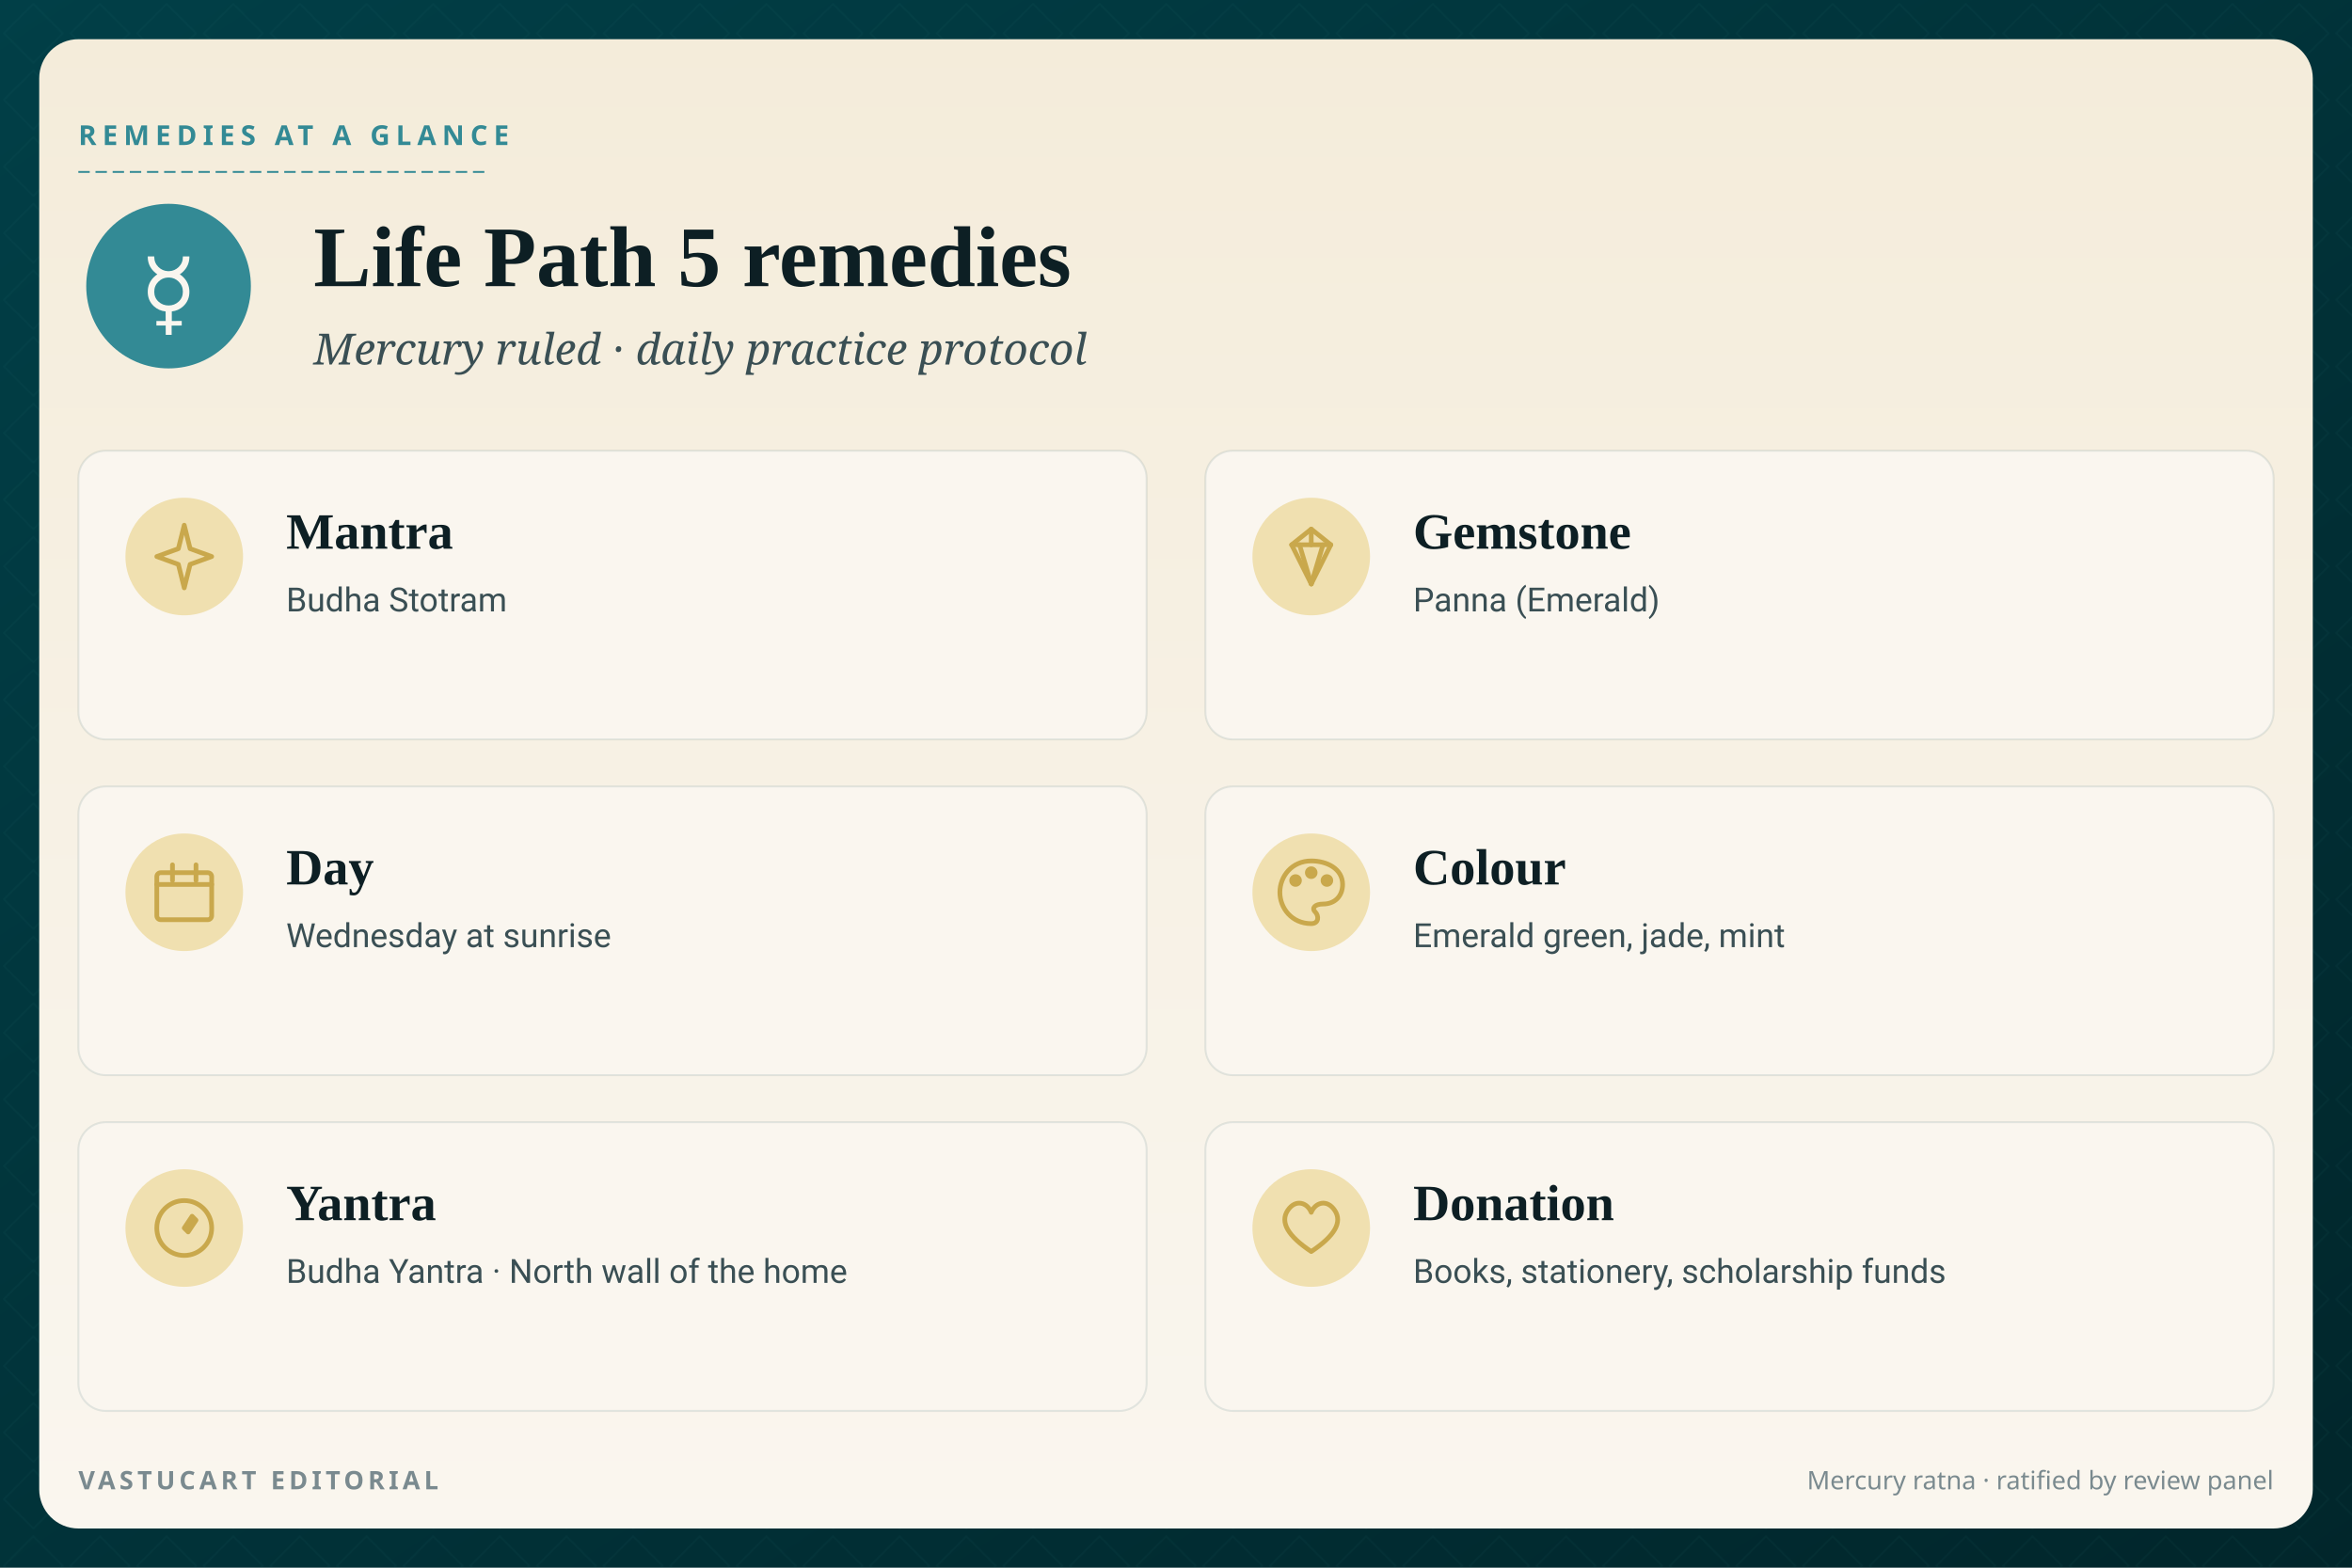
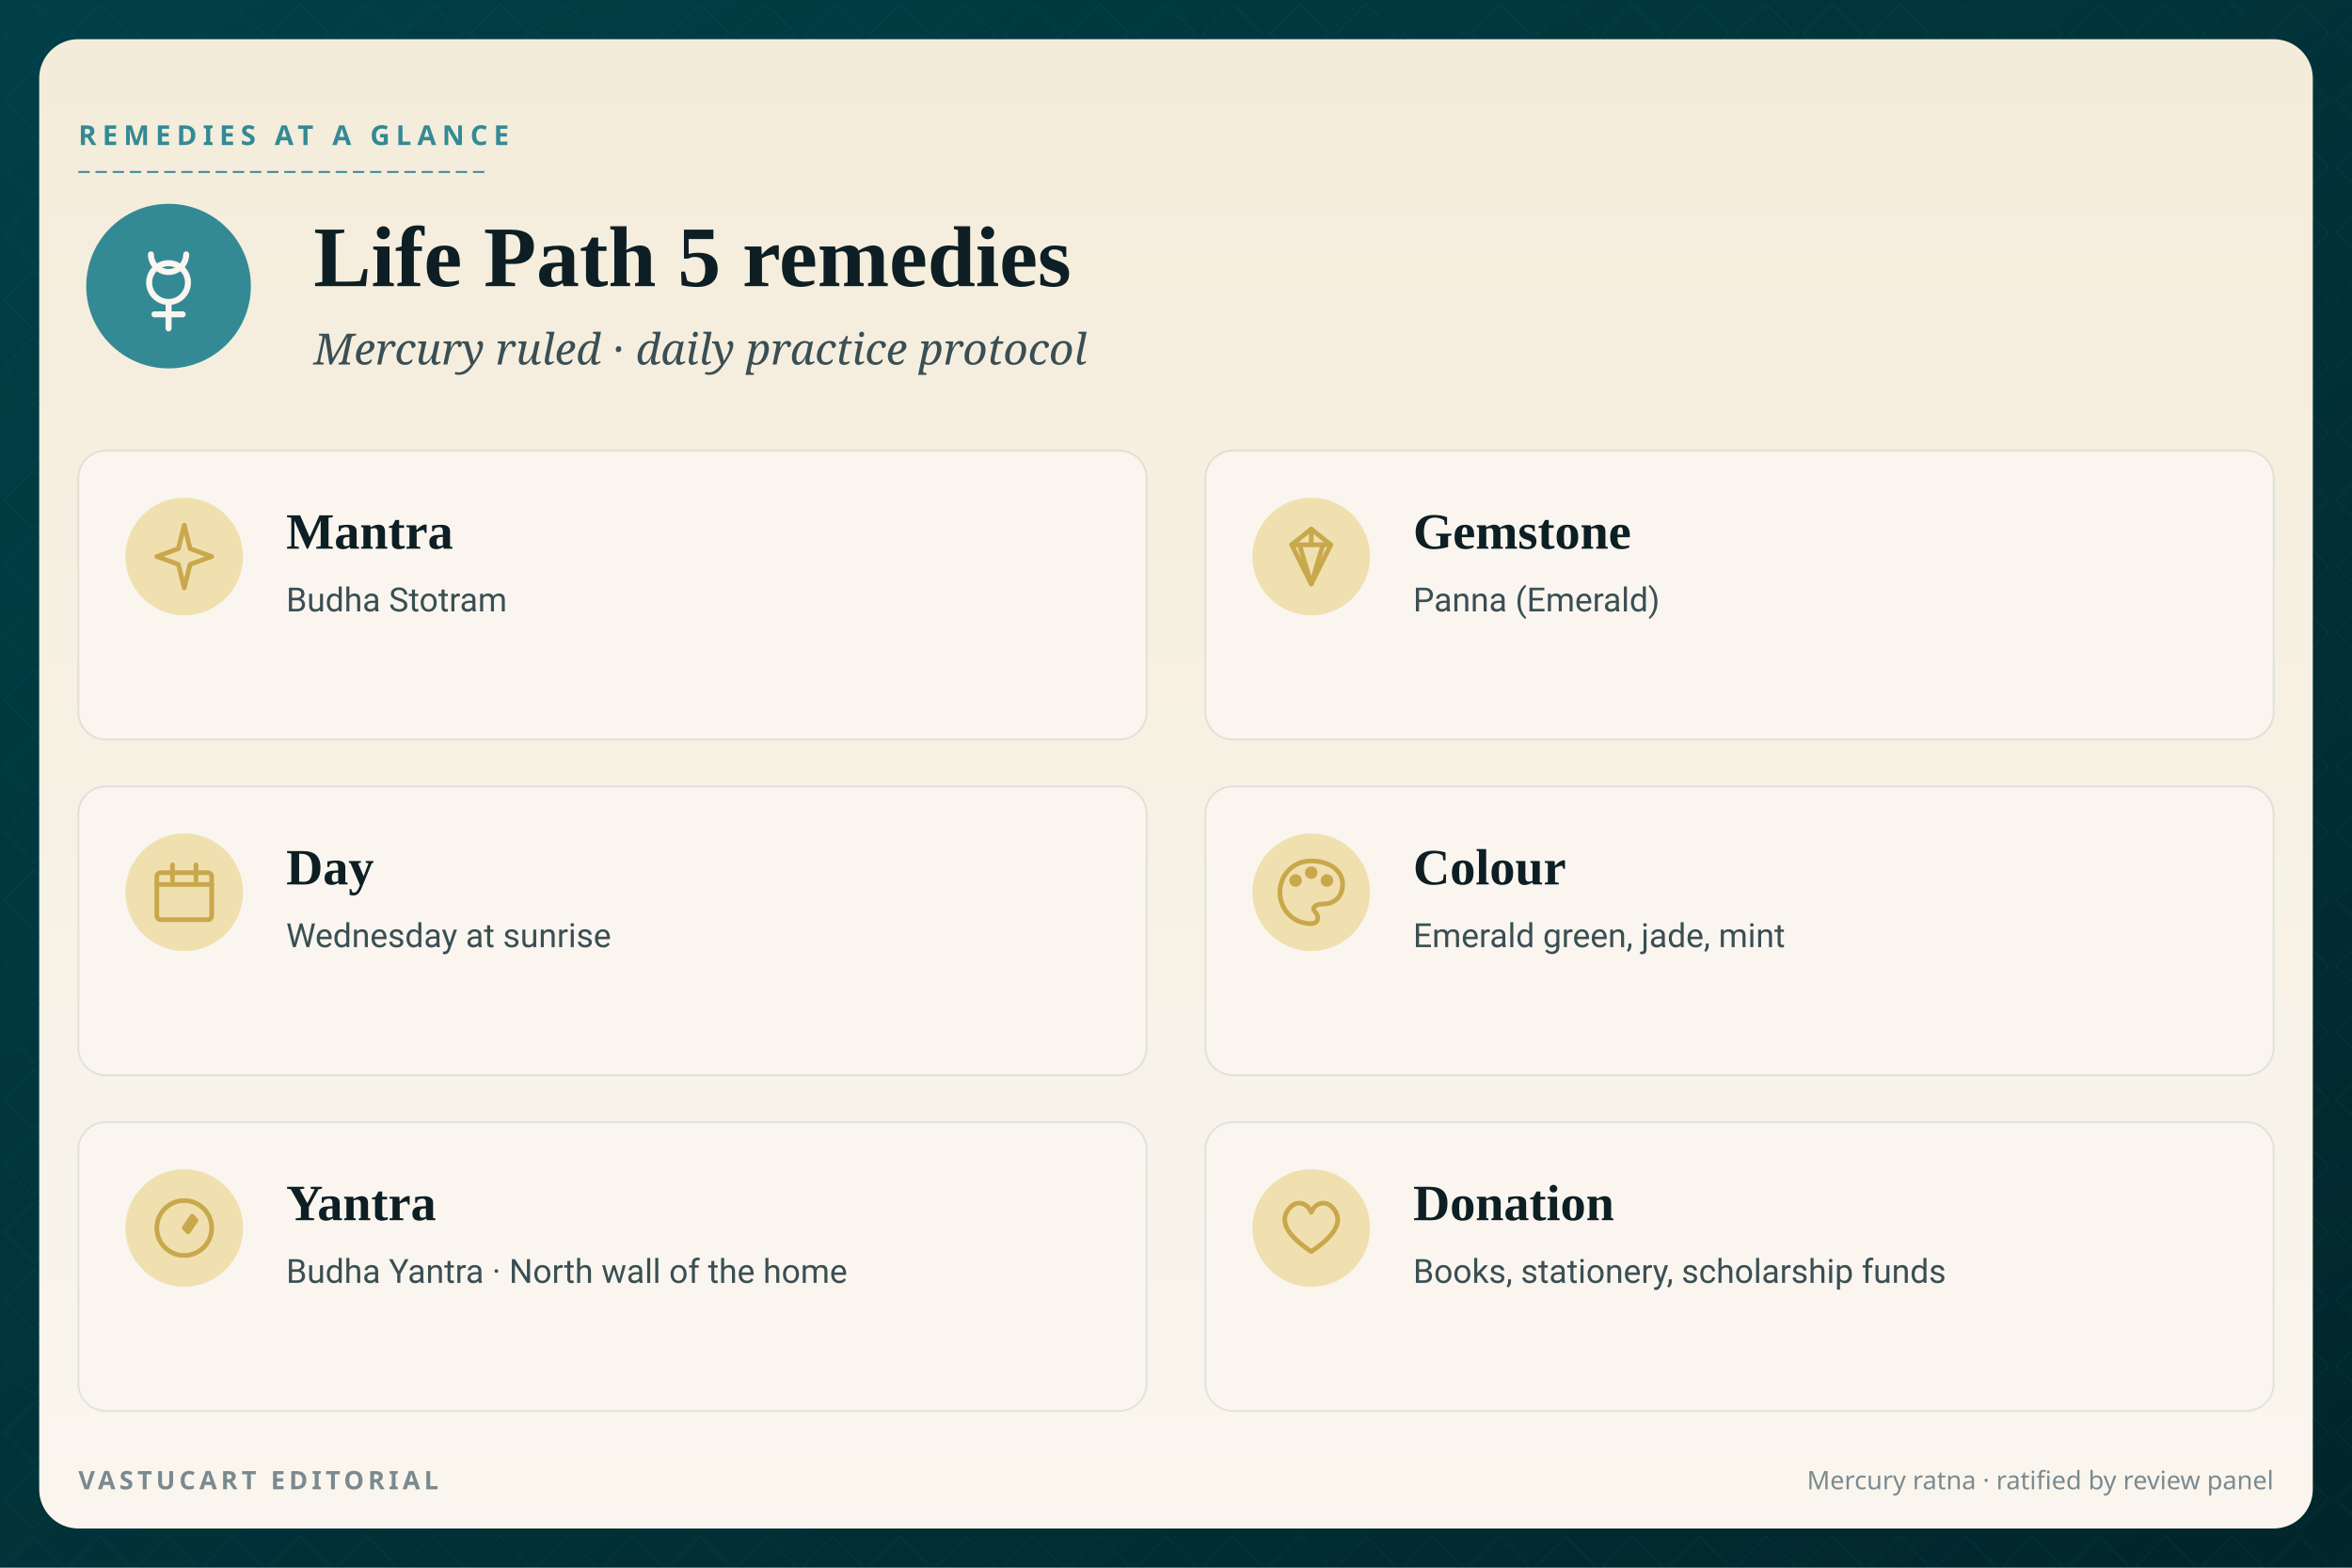
<svg xmlns="http://www.w3.org/2000/svg" viewBox="0 0 1200 800" role="img" aria-label="Life Path Number 5 remedies infographic with mantra, gemstone, day, colour, yantra, donation">
  <defs>
    <linearGradient id="bg" x1="0" y1="0" x2="1" y2="1">
      <stop offset="0%" stop-color="#013F47" />
      <stop offset="100%" stop-color="#01262b" />
    </linearGradient>
    <linearGradient id="cardBg" x1="0" y1="0" x2="0" y2="1">
      <stop offset="0%" stop-color="#F4ECDA" />
      <stop offset="100%" stop-color="#faf6ef" />
    </linearGradient>
    <pattern id="diamondPattern" x="0" y="0" width="34" height="34" patternUnits="userSpaceOnUse">
      <path d="M17 2 L32 17 L17 32 L2 17 Z" fill="none" stroke="#338a95" stroke-opacity="0.06" stroke-width="1" />
    </pattern>
  </defs>
  <rect width="1200" height="800" fill="url(#bg)" />
  <rect width="1200" height="800" fill="url(#diamondPattern)" />
  <rect x="20" y="20" width="1160" height="760" rx="20" fill="url(#cardBg)" />
  <g>
    <text x="40" y="74" font-family="system-ui, sans-serif" font-size="14" font-weight="700" letter-spacing="3" fill="#338a95">REMEDIES AT A GLANCE</text>
    <text x="40" y="86" font-family="system-ui, sans-serif" font-size="14" font-weight="700" letter-spacing="3" fill="#338a95">________________________</text>
    <circle cx="86" cy="146" r="42" fill="#338a95" />
-     <text x="86" y="166" text-anchor="middle" font-family="Georgia, serif" font-size="48" font-weight="700" fill="#faf6ef">☿</text>
+     <g transform="translate(86 146)">
+       <g transform="scale(0.9)">
+         <path d="M -10 -18 A 10 10 0 0 0 10 -18" stroke="#faf6ef" stroke-width="3.4" stroke-linecap="round" stroke-linejoin="round" fill="none" />
+         <circle cx="0" cy="-2" r="11" stroke="#faf6ef" stroke-width="3.4" stroke-linecap="round" stroke-linejoin="round" fill="none" />
+         <line x1="0" y1="9" x2="0" y2="24" stroke="#faf6ef" stroke-width="3.4" stroke-linecap="round" stroke-linejoin="round" fill="none" />
+         <line x1="-8" y1="16" x2="8" y2="16" stroke="#faf6ef" stroke-width="3.4" stroke-linecap="round" stroke-linejoin="round" fill="none" />
+       </g>
+     </g>
    <text x="160" y="146" font-family="Georgia, 'Times New Roman', serif" font-size="44" font-weight="700" fill="#0d1f24">Life Path 5 remedies</text>
    <text x="160" y="186" font-family="Georgia, serif" font-style="italic" font-size="22" fill="#3a4f54">Mercury ruled · daily practice protocol</text>
  </g>
  <g>
    <rect x="40" y="230" width="545" height="147.333" rx="14" fill="#faf6ef" stroke="rgba(1,63,71,0.10)" stroke-width="1" />
    <circle cx="94" cy="284" r="30" fill="#F0E0B0" />
    <g transform="translate(74 264)" color="#c9a84c">
      <g fill="none" stroke="currentColor" stroke-width="2.4" stroke-linecap="round" stroke-linejoin="round">
        <path d="M20 4 L23 16 L34 20 L23 24 L20 36 L17 24 L6 20 L17 16 Z" />
      </g>
    </g>
    <text x="146" y="280" font-family="Georgia, 'Times New Roman', serif" font-size="26" font-weight="700" fill="#0d1f24">Mantra</text>
    <text x="146" y="312" font-family="system-ui, -apple-system, 'Segoe UI', Roboto, sans-serif" font-size="17" fill="#3a4f54">Budha Stotram</text>
  </g>
  <g>
    <rect x="615" y="230" width="545" height="147.333" rx="14" fill="#faf6ef" stroke="rgba(1,63,71,0.10)" stroke-width="1" />
    <circle cx="669" cy="284" r="30" fill="#F0E0B0" />
    <g transform="translate(649 264)" color="#c9a84c">
      <g fill="none" stroke="currentColor" stroke-width="2.4" stroke-linejoin="round" stroke-linecap="round">
        <path d="M10 14 L20 6 L30 14 L20 34 Z" />
        <path d="M10 14 L30 14" />
        <path d="M20 6 L20 14" />
        <path d="M14 14 L20 34" />
        <path d="M26 14 L20 34" />
      </g>
    </g>
    <text x="721" y="280" font-family="Georgia, 'Times New Roman', serif" font-size="26" font-weight="700" fill="#0d1f24">Gemstone</text>
    <text x="721" y="312" font-family="system-ui, -apple-system, 'Segoe UI', Roboto, sans-serif" font-size="17" fill="#3a4f54">Panna (Emerald)</text>
  </g>
  <g>
    <rect x="40" y="401.333" width="545" height="147.333" rx="14" fill="#faf6ef" stroke="rgba(1,63,71,0.10)" stroke-width="1" />
    <circle cx="94" cy="455.333" r="30" fill="#F0E0B0" />
    <g transform="translate(74 435.3333)" color="#c9a84c">
      <g fill="none" stroke="currentColor" stroke-width="2.4" stroke-linecap="round" stroke-linejoin="round">
        <rect x="6" y="10" width="28" height="24" rx="2" />
        <path d="M6 16 L34 16" />
        <path d="M14 6 V14" />
        <path d="M26 6 V14" />
      </g>
    </g>
    <text x="146" y="451.333" font-family="Georgia, 'Times New Roman', serif" font-size="26" font-weight="700" fill="#0d1f24">Day</text>
    <text x="146" y="483.333" font-family="system-ui, -apple-system, 'Segoe UI', Roboto, sans-serif" font-size="17" fill="#3a4f54">Wednesday at sunrise</text>
  </g>
  <g>
    <rect x="615" y="401.333" width="545" height="147.333" rx="14" fill="#faf6ef" stroke="rgba(1,63,71,0.10)" stroke-width="1" />
    <circle cx="669" cy="455.333" r="30" fill="#F0E0B0" />
    <g transform="translate(649 435.3333)" color="#c9a84c">
      <g fill="none" stroke="currentColor" stroke-width="2.4" stroke-linecap="round" stroke-linejoin="round">
        <path d="M20 4 C10 4 4 12 4 20 C4 28 10 36 20 36 C24 36 24 32 22 30 C20 28 22 26 26 26 C32 26 36 22 36 16 C36 8 28 4 20 4 Z" />
        <circle cx="12" cy="14" r="2" fill="currentColor" />
        <circle cx="20" cy="10" r="2" fill="currentColor" />
        <circle cx="28" cy="14" r="2" fill="currentColor" />
      </g>
    </g>
    <text x="721" y="451.333" font-family="Georgia, 'Times New Roman', serif" font-size="26" font-weight="700" fill="#0d1f24">Colour</text>
    <text x="721" y="483.333" font-family="system-ui, -apple-system, 'Segoe UI', Roboto, sans-serif" font-size="17" fill="#3a4f54">Emerald green, jade, mint</text>
  </g>
  <g>
    <rect x="40" y="572.667" width="545" height="147.333" rx="14" fill="#faf6ef" stroke="rgba(1,63,71,0.10)" stroke-width="1" />
    <circle cx="94" cy="626.667" r="30" fill="#F0E0B0" />
    <g transform="translate(74 606.6667)" color="#c9a84c">
      <g fill="none" stroke="currentColor" stroke-width="2.4" stroke-linecap="round" stroke-linejoin="round">
        <circle cx="20" cy="20" r="14" />
        <path d="M20 20 L24 14 L26 16 L22 22 Z" fill="currentColor" />
      </g>
    </g>
    <text x="146" y="622.667" font-family="Georgia, 'Times New Roman', serif" font-size="26" font-weight="700" fill="#0d1f24">Yantra</text>
    <text x="146" y="654.667" font-family="system-ui, -apple-system, 'Segoe UI', Roboto, sans-serif" font-size="17" fill="#3a4f54">Budha Yantra · North wall of the home</text>
  </g>
  <g>
    <rect x="615" y="572.667" width="545" height="147.333" rx="14" fill="#faf6ef" stroke="rgba(1,63,71,0.10)" stroke-width="1" />
    <circle cx="669" cy="626.667" r="30" fill="#F0E0B0" />
    <g transform="translate(649 606.6667)" color="#c9a84c">
      <g fill="none" stroke="currentColor" stroke-width="2.4" stroke-linecap="round" stroke-linejoin="round">
        <path d="M20 32 C8 24 4 17 8 11 C12 5 18 7 20 12 C22 7 28 5 32 11 C36 17 32 24 20 32 Z" />
      </g>
    </g>
    <text x="721" y="622.667" font-family="Georgia, 'Times New Roman', serif" font-size="26" font-weight="700" fill="#0d1f24">Donation</text>
    <text x="721" y="654.667" font-family="system-ui, -apple-system, 'Segoe UI', Roboto, sans-serif" font-size="17" fill="#3a4f54">Books, stationery, scholarship funds</text>
  </g>
  <text x="40" y="760" font-family="system-ui, sans-serif" font-size="13" font-weight="600" letter-spacing="2" fill="#7a8a8f">VASTUCART EDITORIAL</text>
  <text x="1160" y="760" text-anchor="end" font-family="system-ui, sans-serif" font-size="13" fill="#7a8a8f">Mercury ratna · ratified by review panel</text>
</svg>
